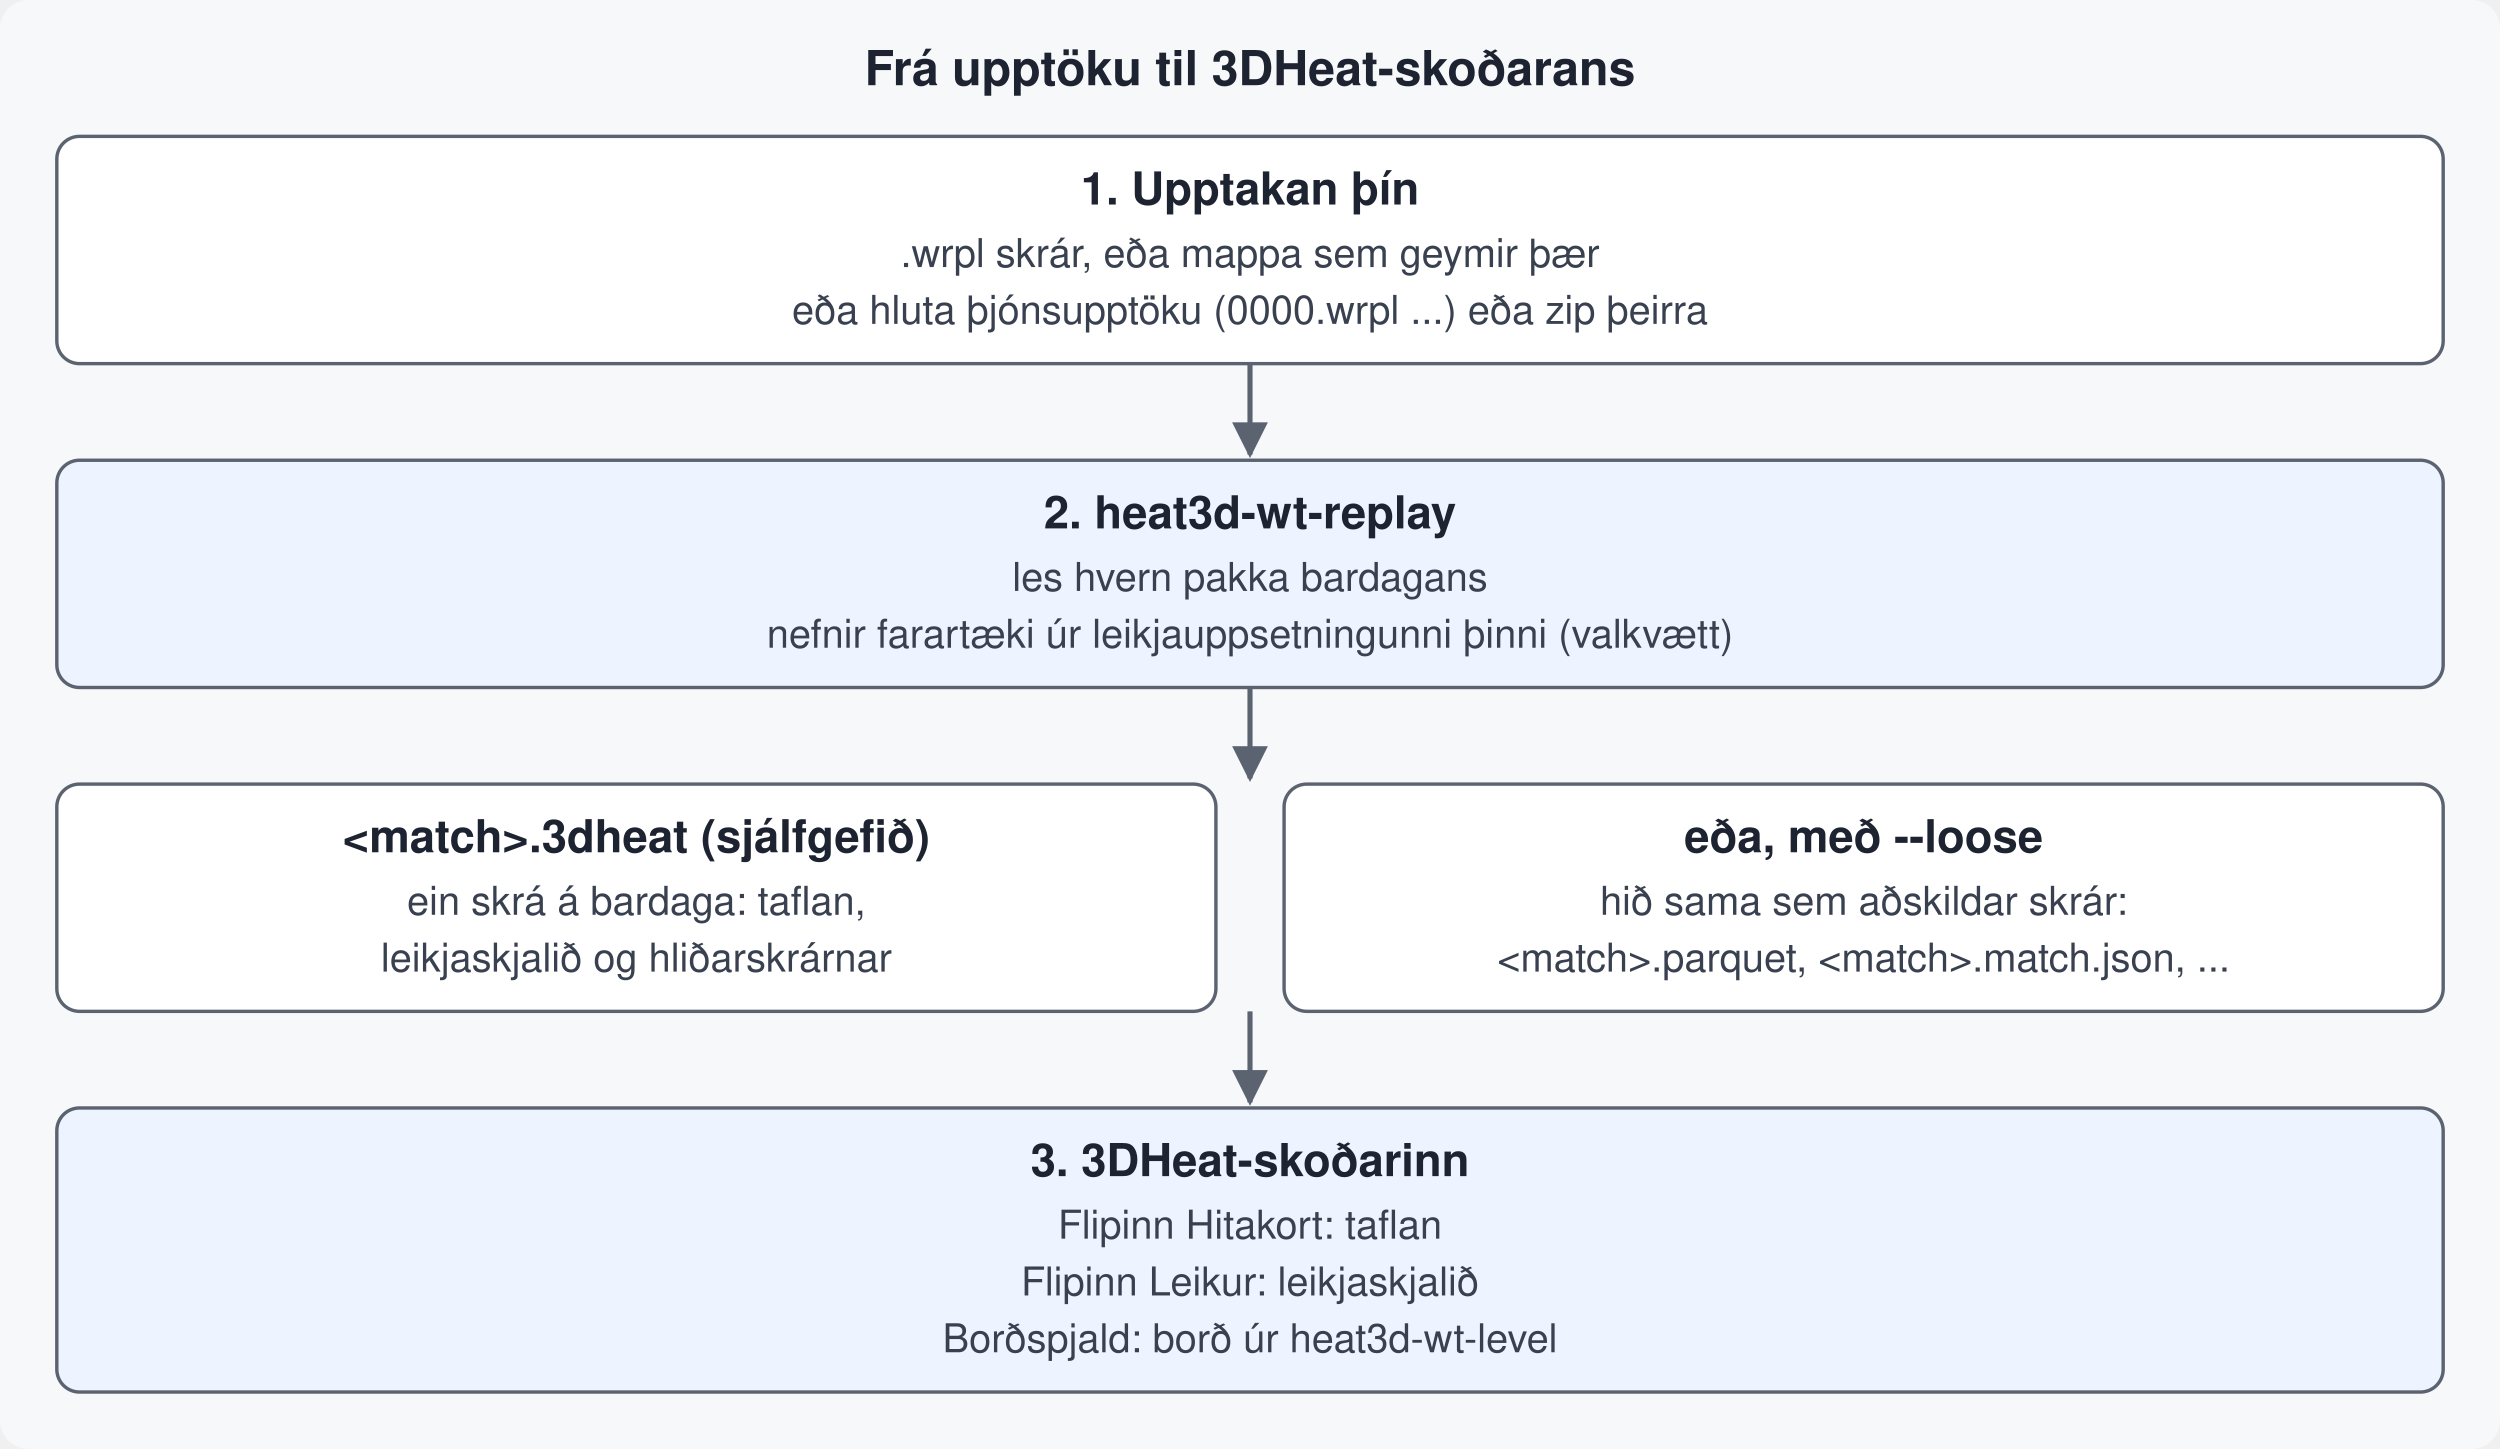
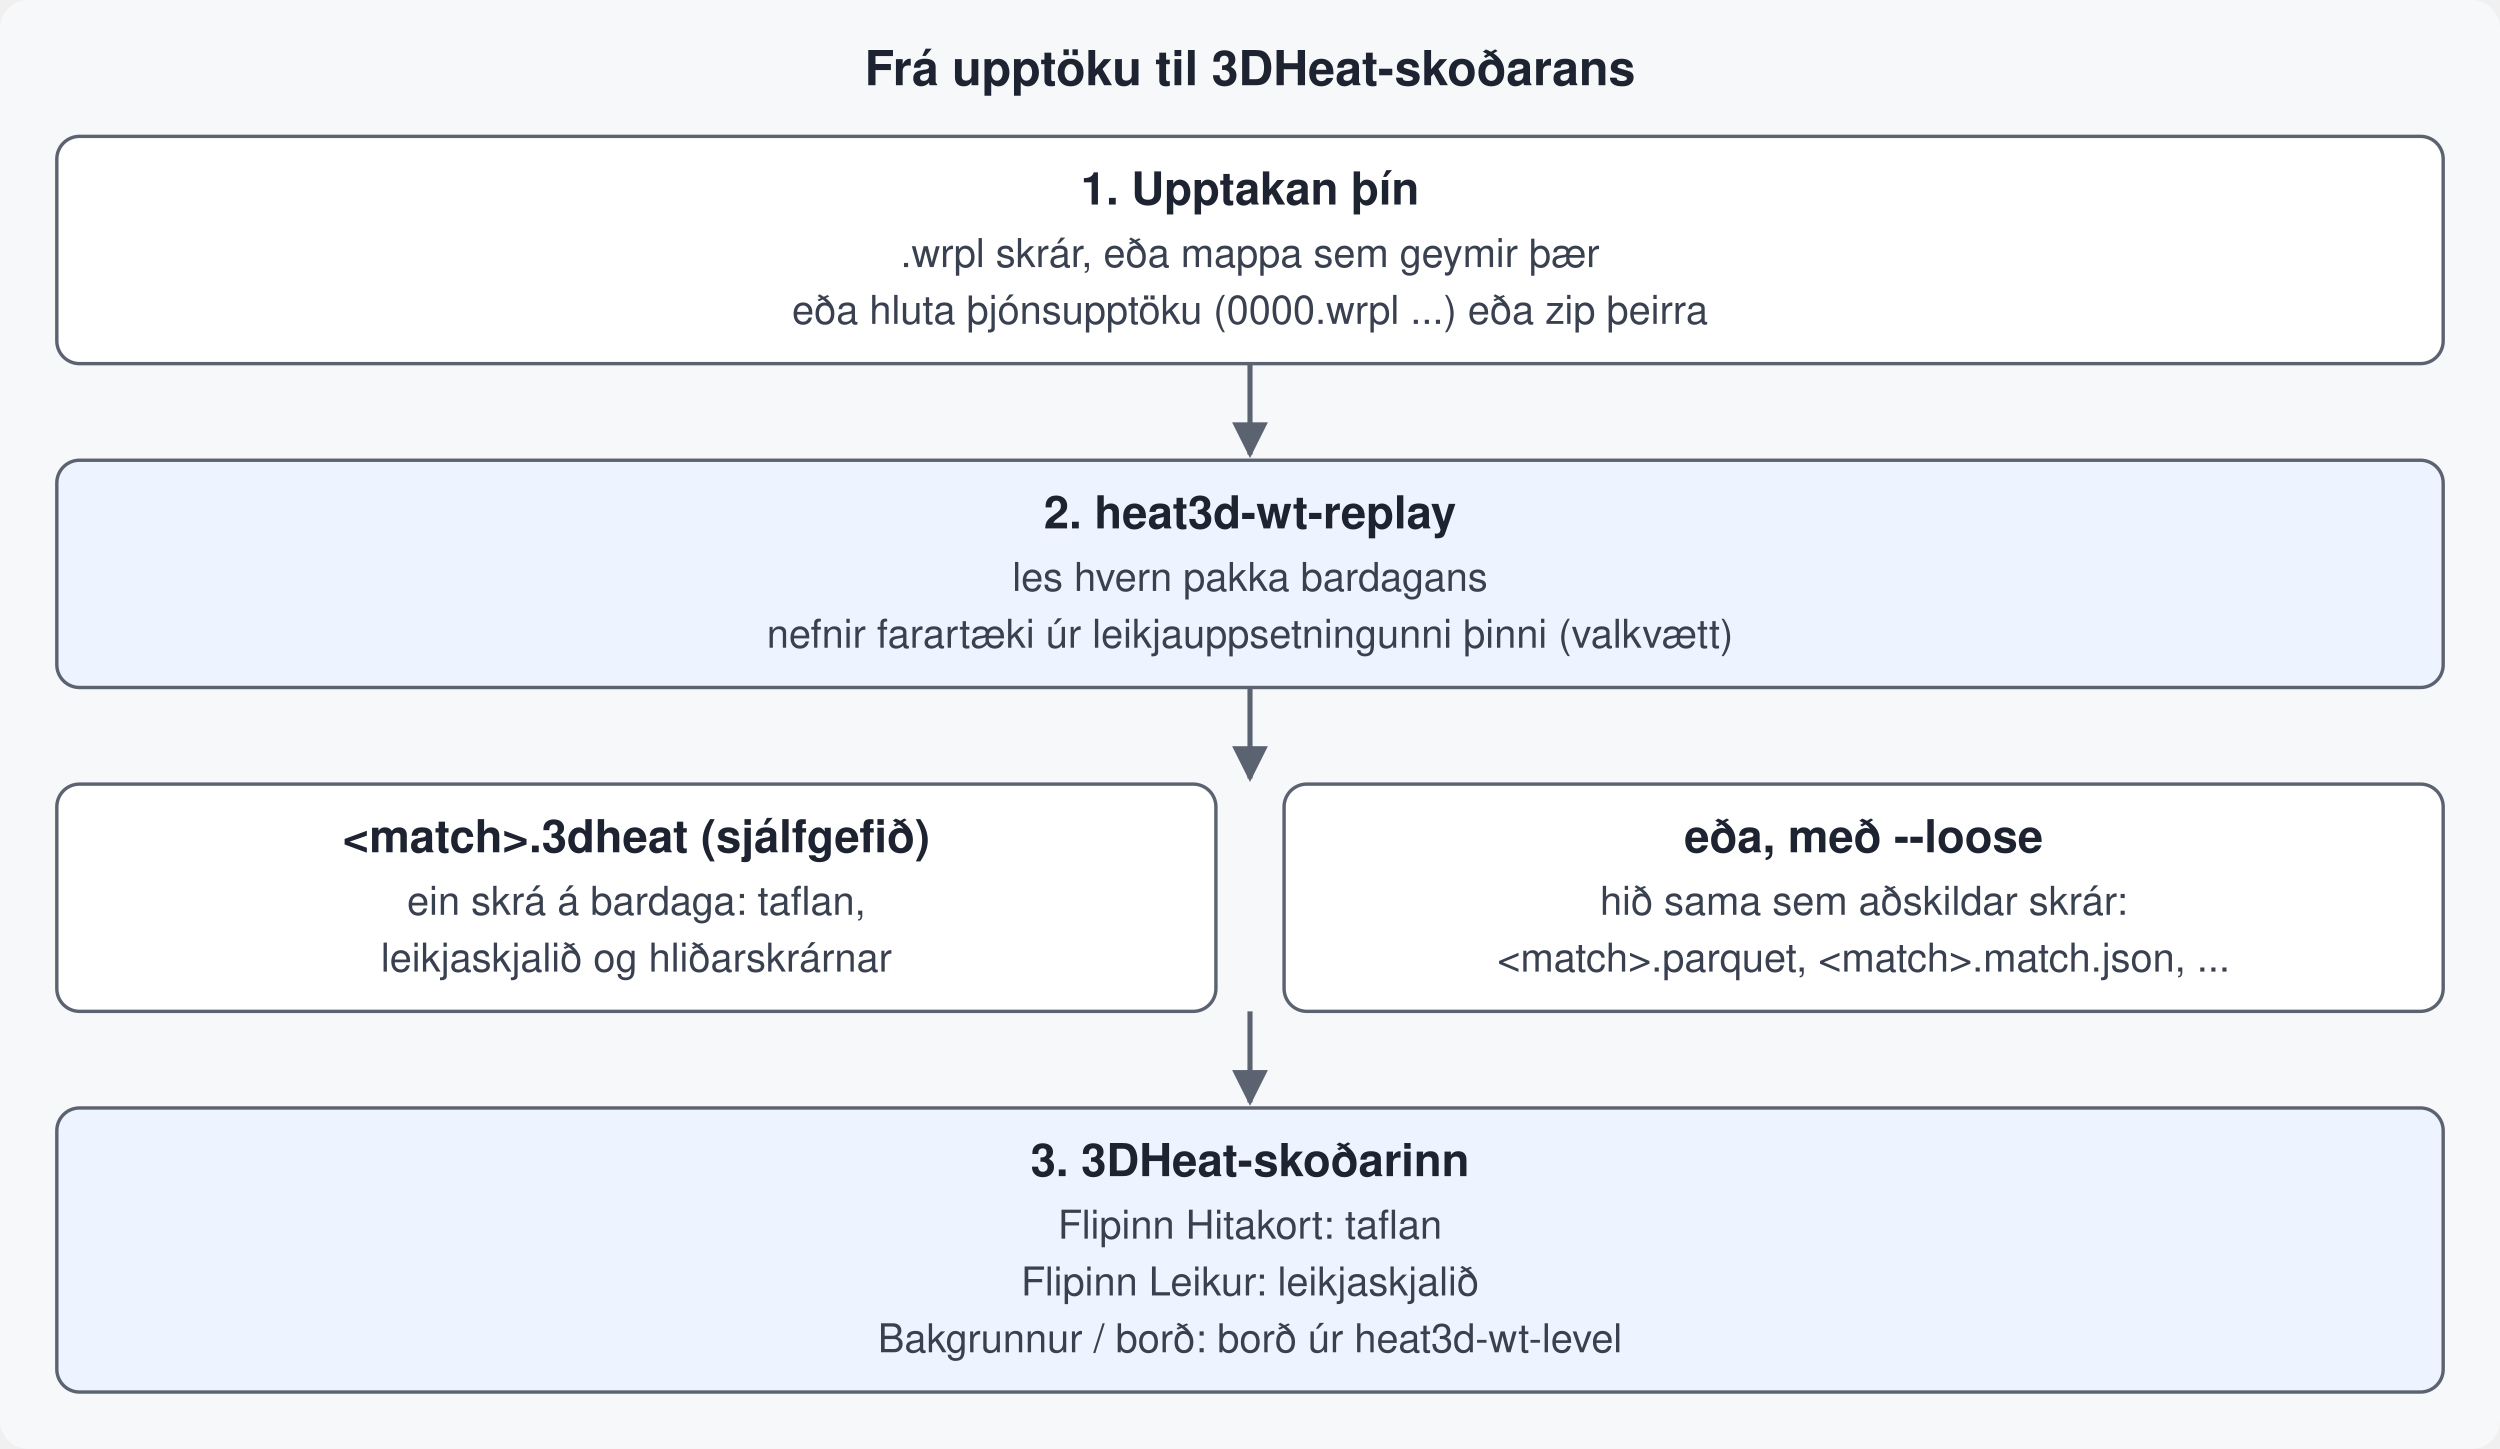
<svg xmlns="http://www.w3.org/2000/svg" width="880" height="510" viewBox="0 0 880 510" role="img" aria-label="From a replay to the 3DHeat viewer">
  <defs>
    <marker id="a" viewBox="0 0 10 10" refX="9" refY="5" markerWidth="7" markerHeight="7" orient="auto">
      <path d="M0,0 L10,5 L0,10 z" fill="#5b6270" />
    </marker>
  </defs>
  <rect width="880" height="510" rx="10" fill="#f7f8fa" />
  <text x="440" y="30" font-family="Segoe UI,Helvetica,Arial,sans-serif" font-size="17" font-weight="600" text-anchor="middle" fill="#1d2330">Frá upptöku til 3DHeat-skoðarans</text>
  <rect x="20" y="48" width="840" height="80" rx="8" fill="#ffffff" stroke="#5b6270" stroke-width="1.2" />
  <text x="440" y="72" font-family="Segoe UI,Helvetica,Arial,sans-serif" font-size="16" font-weight="600" text-anchor="middle" fill="#1d2330">1. Upptakan þín</text>
  <text x="440" y="94" font-family="Segoe UI,Helvetica,Arial,sans-serif" font-size="14" text-anchor="middle" fill="#394150">.wrpl skrár, eða mappa sem geymir þær</text>
  <text x="440" y="114" font-family="Segoe UI,Helvetica,Arial,sans-serif" font-size="14" text-anchor="middle" fill="#394150">eða hluta þjónsupptöku (0000.wrpl ...) eða zip þeirra</text>
  <line x1="440" y1="128" x2="440" y2="160" stroke="#5b6270" stroke-width="1.8" marker-end="url(#a)" />
  <rect x="20" y="162" width="840" height="80" rx="8" fill="#eef4ff" stroke="#5b6270" stroke-width="1.2" />
  <text x="440" y="186" font-family="Segoe UI,Helvetica,Arial,sans-serif" font-size="16" font-weight="600" text-anchor="middle" fill="#1d2330">2. heat3d-wt-replay</text>
  <text x="440" y="208" font-family="Segoe UI,Helvetica,Arial,sans-serif" font-size="14" text-anchor="middle" fill="#394150">les hvern pakka bardagans</text>
  <text x="440" y="228" font-family="Segoe UI,Helvetica,Arial,sans-serif" font-size="14" text-anchor="middle" fill="#394150">nefnir farartæki úr leikjauppsetningunni þinni (valkvætt)</text>
  <line x1="440" y1="242" x2="440" y2="274" stroke="#5b6270" stroke-width="1.8" marker-end="url(#a)" />
  <rect x="20" y="276" width="408" height="80" rx="8" fill="#ffffff" stroke="#5b6270" stroke-width="1.2" />
  <text x="224" y="300" font-family="Segoe UI,Helvetica,Arial,sans-serif" font-size="16" font-weight="600" text-anchor="middle" fill="#1d2330">&lt;match&gt;.3dheat (sjálfgefið)</text>
  <text x="224" y="322" font-family="Segoe UI,Helvetica,Arial,sans-serif" font-size="14" text-anchor="middle" fill="#394150">ein skrá á bardaga: taflan,</text>
  <text x="224" y="342" font-family="Segoe UI,Helvetica,Arial,sans-serif" font-size="14" text-anchor="middle" fill="#394150">leikjaskjalið og hliðarskrárnar</text>
  <rect x="452" y="276" width="408" height="80" rx="8" fill="#ffffff" stroke="#5b6270" stroke-width="1.2" />
  <text x="656" y="300" font-family="Segoe UI,Helvetica,Arial,sans-serif" font-size="16" font-weight="600" text-anchor="middle" fill="#1d2330">eða, með --loose</text>
  <text x="656" y="322" font-family="Segoe UI,Helvetica,Arial,sans-serif" font-size="14" text-anchor="middle" fill="#394150">hið sama sem aðskildar skrár:</text>
  <text x="656" y="342" font-family="Segoe UI,Helvetica,Arial,sans-serif" font-size="14" text-anchor="middle" fill="#394150">&lt;match&gt;.parquet, &lt;match&gt;.match.json, ...</text>
  <line x1="440" y1="356" x2="440" y2="388" stroke="#5b6270" stroke-width="1.8" marker-end="url(#a)" />
  <rect x="20" y="390" width="840" height="100" rx="8" fill="#eef4ff" stroke="#5b6270" stroke-width="1.2" />
  <text x="440" y="414" font-family="Segoe UI,Helvetica,Arial,sans-serif" font-size="16" font-weight="600" text-anchor="middle" fill="#1d2330">3. 3DHeat-skoðarinn</text>
  <text x="440" y="436" font-family="Segoe UI,Helvetica,Arial,sans-serif" font-size="14" text-anchor="middle" fill="#394150">Flipinn Hitakort: taflan</text>
  <text x="440" y="456" font-family="Segoe UI,Helvetica,Arial,sans-serif" font-size="14" text-anchor="middle" fill="#394150">Flipinn Leikur: leikjaskjalið</text>
-   <text x="440" y="476" font-family="Segoe UI,Helvetica,Arial,sans-serif" font-size="14" text-anchor="middle" fill="#394150">Borðspjald: borð úr heat3d-wt-level</text>
+   <text x="440" y="476" font-family="Segoe UI,Helvetica,Arial,sans-serif" font-size="14" text-anchor="middle" fill="#394150">Bakgrunnur / borð: borð úr heat3d-wt-level</text>
</svg>
